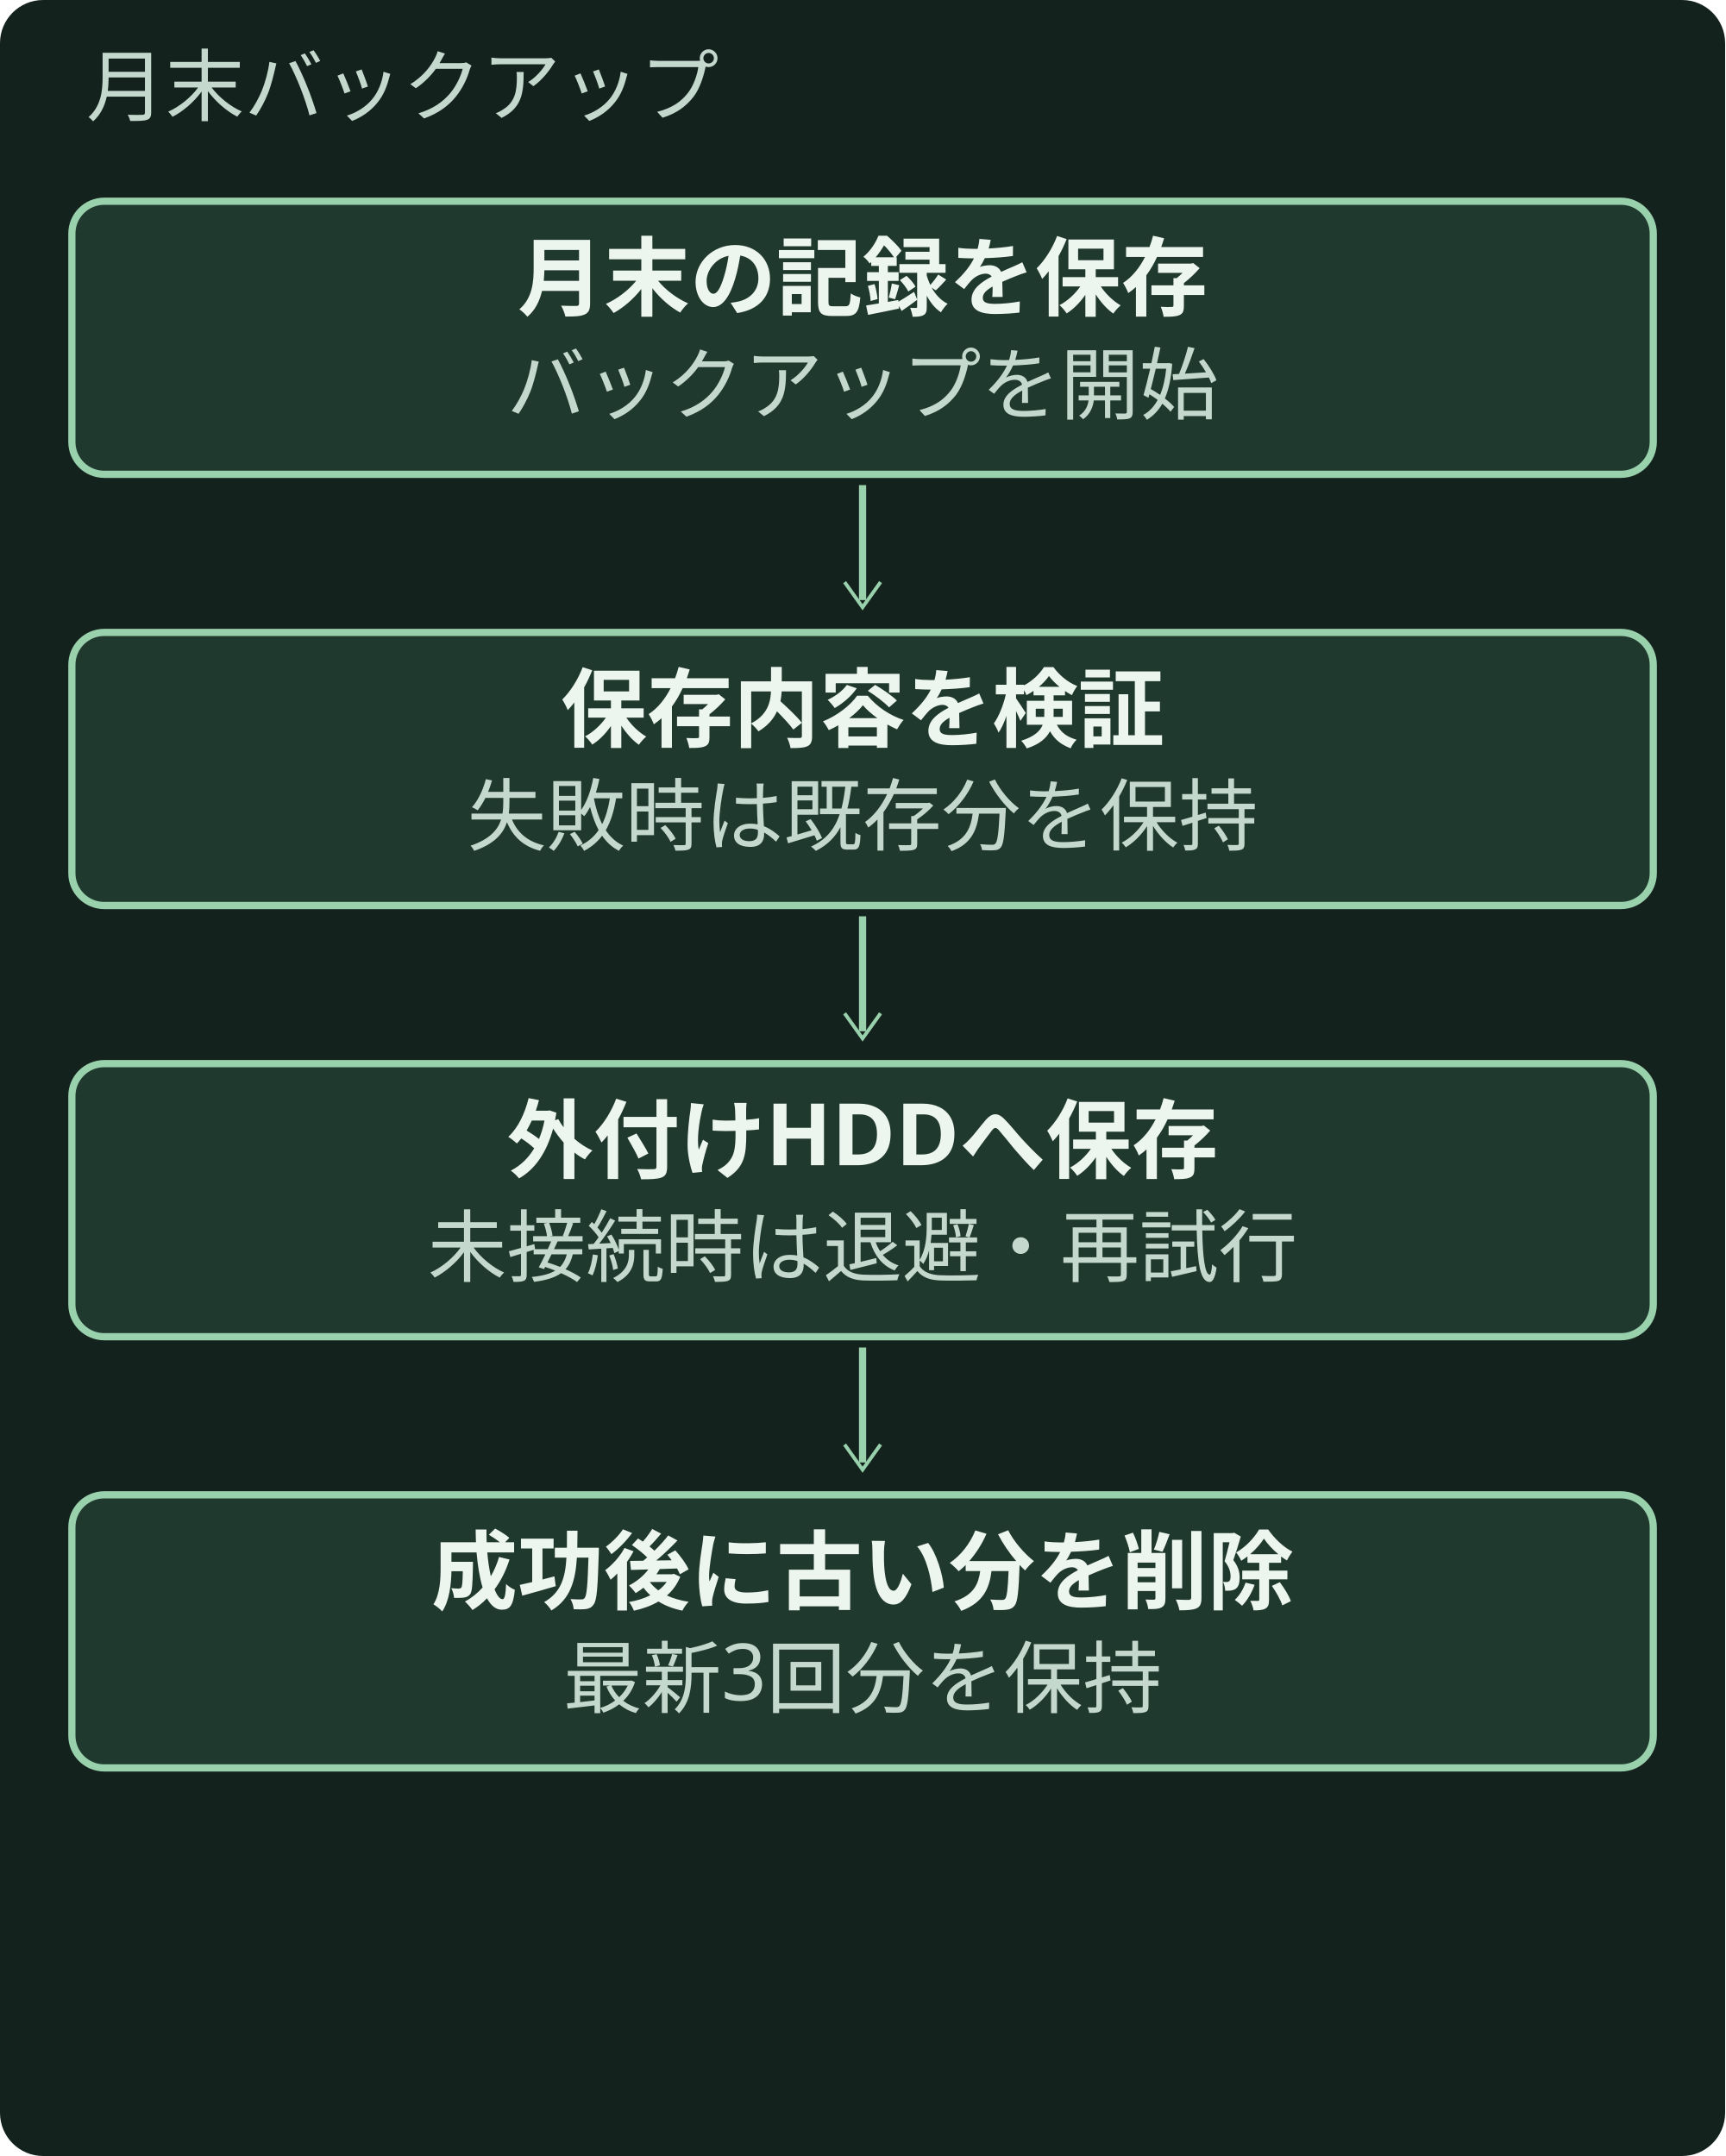
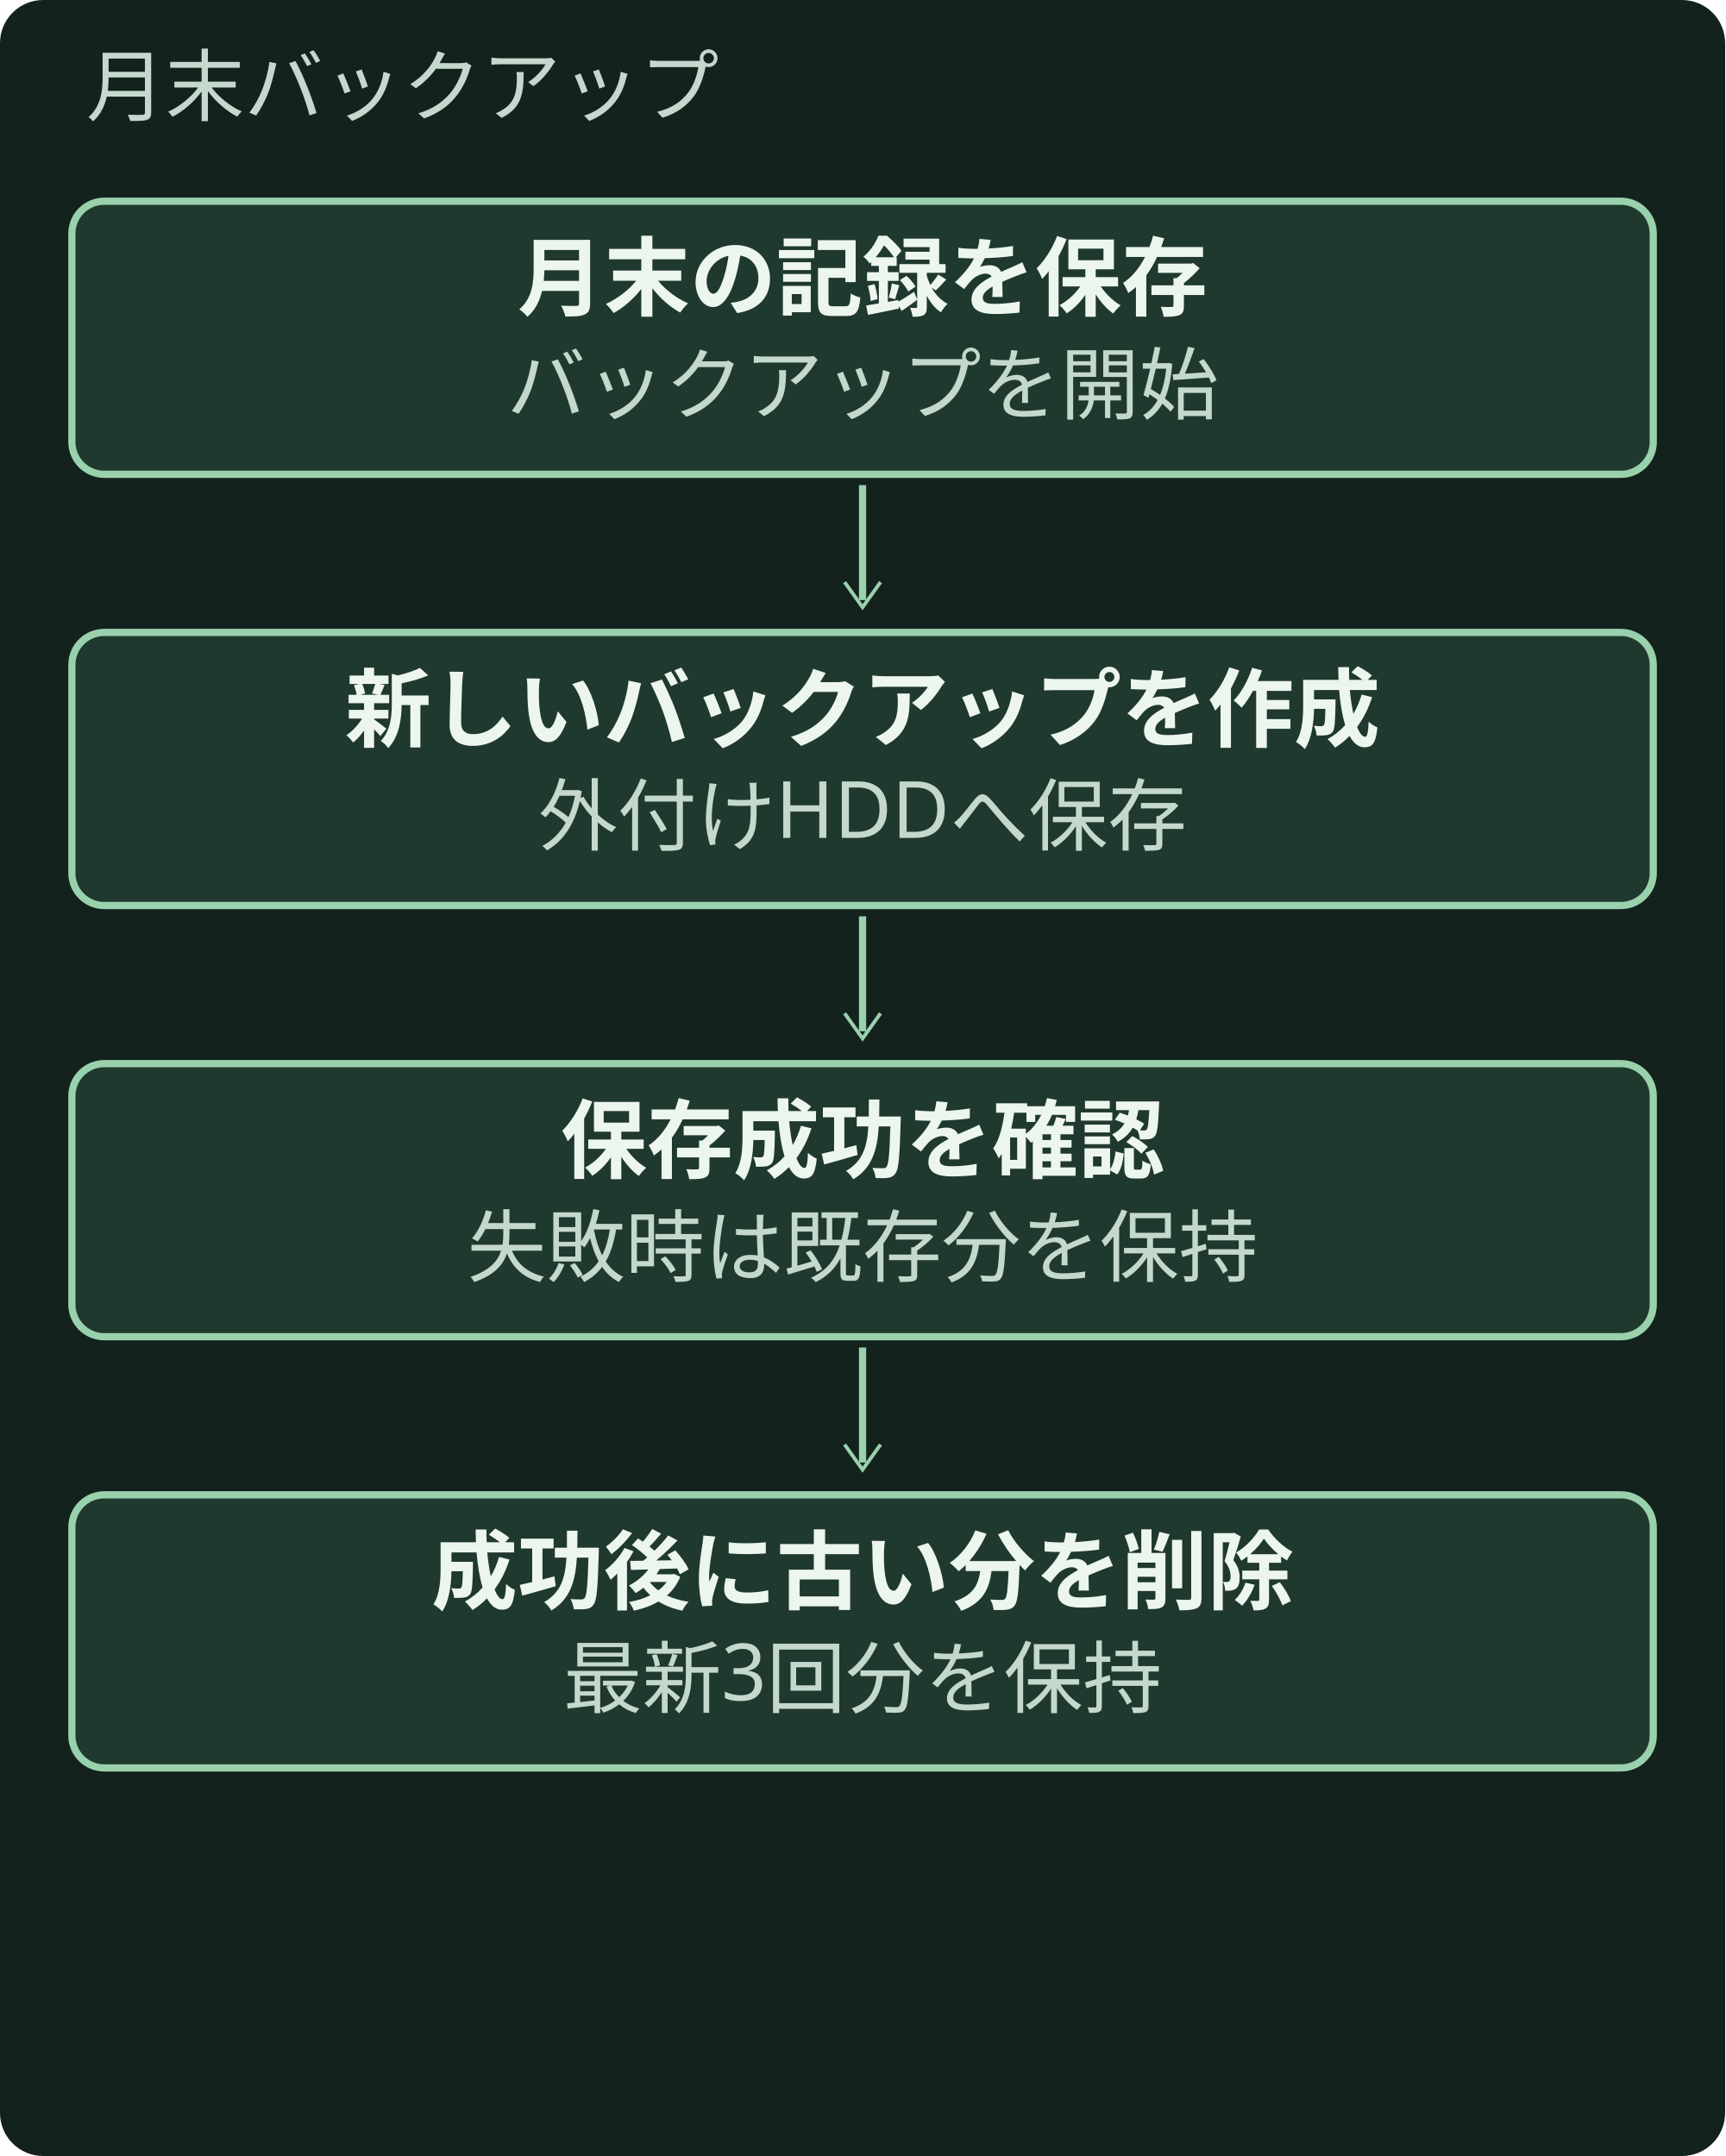
<svg xmlns="http://www.w3.org/2000/svg" width="480" height="600" viewBox="0 0 480 600" role="img" aria-labelledby="title desc">
  <rect width="480" height="600" rx="12" fill="#14221e" />
  <text x="24" y="32" fill="#c5d8cd" font-family="sans-serif" font-size="22">月末バックアップ</text>
  <rect x="20" y="56" width="440" height="76" rx="9" fill="#20392f" stroke="#9ad1ad" stroke-width="2" />
  <text x="240" y="86" text-anchor="middle" fill="#edf5ef" font-family="sans-serif" font-size="24" font-weight="600">月末の記録を保存</text>
  <text x="240" y="115" text-anchor="middle" fill="#c5d8cd" font-family="sans-serif" font-size="22">バックアップを開始</text>
  <path d="M240 135 V167" fill="none" stroke="#9ad1ad" stroke-width="2" />
  <path d="M235 162 L240 169 L245 162" fill="none" stroke="#9ad1ad" />
  <rect x="20" y="176" width="440" height="76" rx="9" fill="#20392f" stroke="#9ad1ad" stroke-width="2" />
-   <text x="240" y="206" text-anchor="middle" fill="#edf5ef" font-family="sans-serif" font-size="24" font-weight="600">保存内容を検証</text>
-   <text x="240" y="235" text-anchor="middle" fill="#c5d8cd" font-family="sans-serif" font-size="22">失敗時は既存分を保持</text>
+   <text x="240" y="206" text-anchor="middle" fill="#edf5ef" font-family="sans-serif" font-size="24" font-weight="600">新しいバックアップを作成</text>
+   <text x="240" y="235" text-anchor="middle" fill="#c5d8cd" font-family="sans-serif" font-size="22">外付けHDDへ保存</text>
  <path d="M240 255 V287" fill="none" stroke="#9ad1ad" stroke-width="2" />
  <path d="M235 282 L240 289 L245 282" fill="none" stroke="#9ad1ad" />
  <rect x="20" y="296" width="440" height="76" rx="9" fill="#20392f" stroke="#9ad1ad" stroke-width="2" />
-   <text x="240" y="326" text-anchor="middle" fill="#edf5ef" font-family="sans-serif" font-size="24" font-weight="600">外付けHDDへ保存</text>
-   <text x="240" y="355" text-anchor="middle" fill="#c5d8cd" font-family="sans-serif" font-size="22">未接続時は退避・再試行</text>
+   <text x="240" y="326" text-anchor="middle" fill="#edf5ef" font-family="sans-serif" font-size="24" font-weight="600">保存成功を確認</text>
+   <text x="240" y="355" text-anchor="middle" fill="#c5d8cd" font-family="sans-serif" font-size="22">失敗時は既存分を保持</text>
  <path d="M240 375 V407" fill="none" stroke="#9ad1ad" stroke-width="2" />
  <path d="M235 402 L240 409 L245 402" fill="none" stroke="#9ad1ad" />
  <rect x="20" y="416" width="440" height="76" rx="9" fill="#20392f" stroke="#9ad1ad" stroke-width="2" />
  <text x="240" y="446" text-anchor="middle" fill="#edf5ef" font-family="sans-serif" font-size="24" font-weight="600">成功後に古い分を削除</text>
  <text x="240" y="475" text-anchor="middle" fill="#c5d8cd" font-family="sans-serif" font-size="22">最新3回分を保持</text>
</svg>
